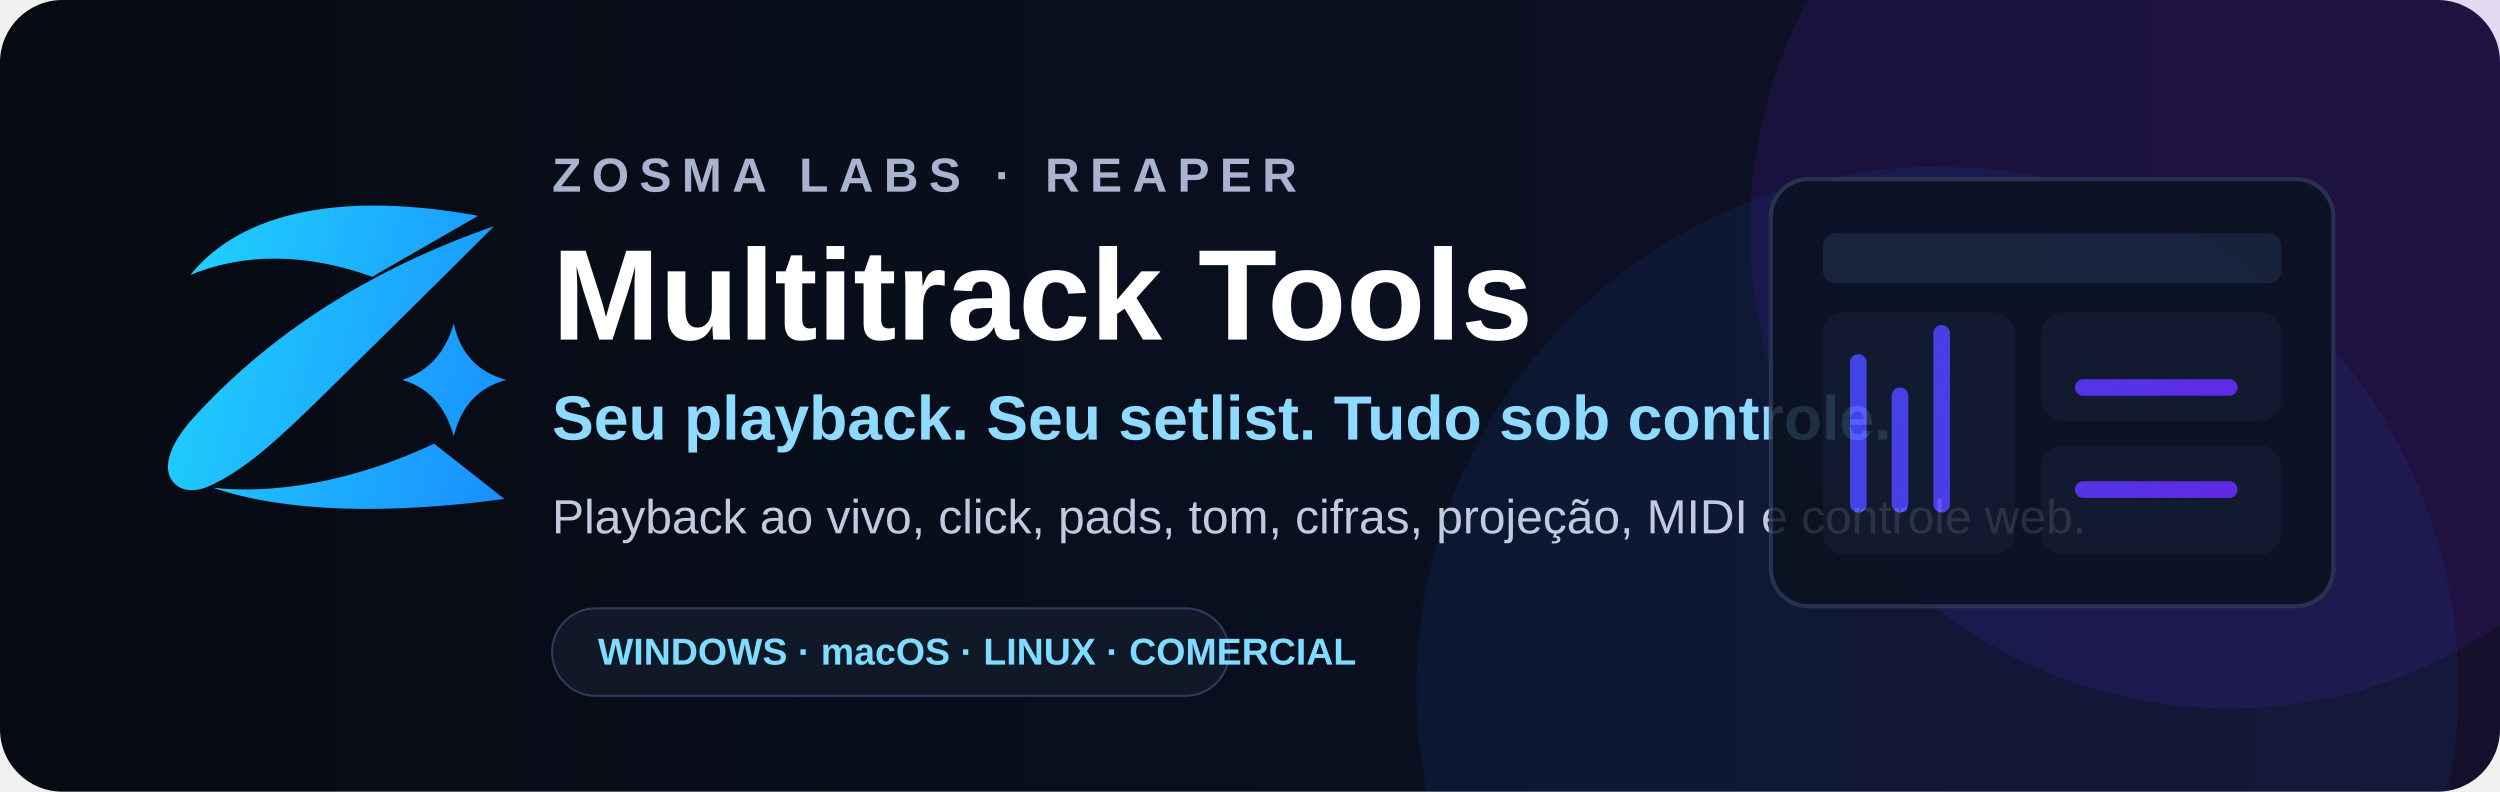
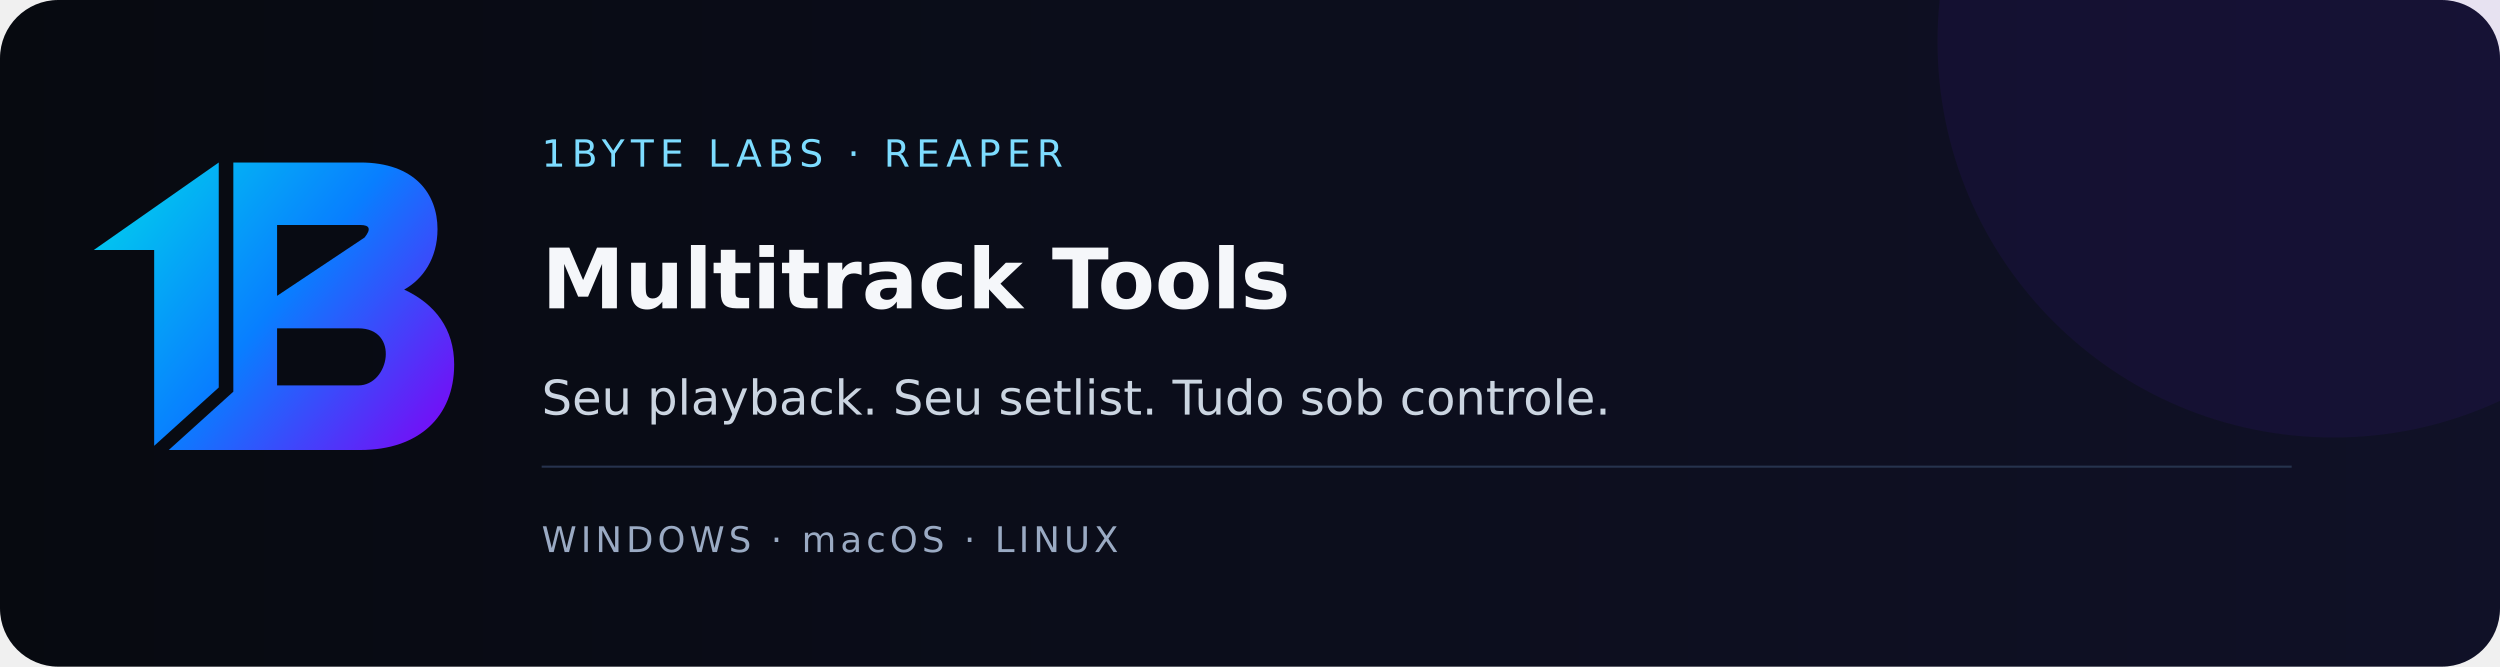
- <svg xmlns="http://www.w3.org/2000/svg" viewBox="0 0 1200 380" role="img" aria-labelledby="title desc">
+ <svg xmlns="http://www.w3.org/2000/svg" width="1200" height="320" viewBox="0 0 1200 320" role="img" aria-label="Multitrack Tools — 1Byte Labs">
  <defs>
-     <linearGradient id="g" x1="80" y1="50" x2="1120" y2="330" gradientUnits="userSpaceOnUse">
-       <stop stop-color="#21D4FD" />
-       <stop offset=".52" stop-color="#1677FF" />
-       <stop offset="1" stop-color="#7A20FF" />
+     <linearGradient id="mark" gradientUnits="userSpaceOnUse" x1="0" y1="0" x2="865" y2="690">
+       <stop stop-color="#00D8EB" />
+       <stop offset=".5" stop-color="#087FFF" />
+       <stop offset="1" stop-color="#8200F5" />
    </linearGradient>
-     <linearGradient id="bg" x1="0" x2="1">
-       <stop stop-color="#060A12" />
-       <stop offset=".55" stop-color="#0A1020" />
-       <stop offset="1" stop-color="#15102B" />
+     <linearGradient id="brand" x1="0" y1="0" x2="1" y2="1">
+       <stop stop-color="#00D8EB" />
+       <stop offset=".5" stop-color="#087FFF" />
+       <stop offset="1" stop-color="#8200F5" />
+     </linearGradient>
+     <linearGradient id="bg">
+       <stop stop-color="#070A10" />
+       <stop offset="1" stop-color="#101127" />
    </linearGradient>
  </defs>
-   <rect width="1200" height="380" rx="30" fill="url(#bg)" />
-   <circle cx="1070" cy="110" r="230" fill="#7A20FF" opacity=".11" />
-   <circle cx="930" cy="330" r="250" fill="#1677FF" opacity=".08" />
-   <g transform="translate(54 55) scale(.45)" fill="url(#g)">
-     <path d="M83 171C139 102 248 82 390 108L277 173C205 147 139 148 83 171Z" />
-     <path d="M407 119C342 184 280 245 222 302C180 343 145 376 108 394C87 405 70 402 62 388C54 373 63 350 84 326C165 236 272 166 407 119Z" />
-     <path d="M107 398C169 405 254 393 343 351L418 410C292 427 183 424 107 398Z" />
-     <path d="M309 283C337 274 355 254 364 223C371 255 390 275 420 283C390 291 372 311 364 343C355 311 337 291 309 283Z" />
+   <rect width="1200" height="320" rx="28" fill="url(#bg)" />
+   <circle cx="1120" cy="20" r="190" fill="#7020FF" opacity=".07" />
+   <g transform="translate(45 78) scale(.20)">
+     <g fill="url(#mark)">
+       <path d="M0 210 300 0V540L145 680V210Z" />
+       <path fill-rule="evenodd" d="M335 0H640C770 0 825 75 825 160 825 230 790 280 745 305 820 340 865 400 865 485 865 610 780 690 640 690H180L335 550ZM440 150V320L650 180Q674 150 640 150ZM440 398V535H635C710 535 735 398 635 398Z" />
+     </g>
  </g>
-   <text x="265" y="92" fill="#A8B3CF" font-family="Montserrat,Arial,sans-serif" font-size="23" font-weight="600" letter-spacing="5">ZOSMA LABS · REAPER</text>
-   <text x="265" y="163" fill="#FFFFFF" font-family="Montserrat,Arial,sans-serif" font-size="62" font-weight="700">Multitrack Tools</text>
-   <text x="265" y="211" fill="#8FDBFF" font-family="Montserrat,Arial,sans-serif" font-size="30" font-weight="600">Seu playback. Seu setlist. Tudo sob controle.</text>
-   <text x="265" y="256" fill="#C3CAE0" font-family="Montserrat,Arial,sans-serif" font-size="23">Playback ao vivo, click, pads, tom, cifras, projeção, MIDI e controle web.</text>
-   <rect x="265" y="292" width="325" height="42" rx="21" fill="#111827" stroke="#2C3C5D" />
-   <text x="287" y="319" fill="#7DDCFF" font-family="Arial,sans-serif" font-size="18" font-weight="700">WINDOWS · macOS · LINUX · COMERCIAL</text>
-   <g opacity=".85">
-     <rect x="850" y="86" width="270" height="205" rx="18" fill="#0B1220" stroke="#293752" stroke-width="2" />
-     <rect x="875" y="112" width="220" height="24" rx="6" fill="#18243A" />
-     <rect x="875" y="150" width="92" height="116" rx="10" fill="#111A2A" />
-     <rect x="980" y="150" width="115" height="52" rx="10" fill="#111A2A" />
-     <rect x="980" y="214" width="115" height="52" rx="10" fill="#111A2A" />
-     <path d="M892 242V174M912 242V190M932 242V160M1000 186h70M1000 235h70" stroke="url(#g)" stroke-width="8" stroke-linecap="round" />
-   </g>
+   <text x="260" y="80" font-family="DejaVu Sans,Arial,sans-serif" font-size="18" letter-spacing="3" fill="#7DDCFF">1BYTE LABS · REAPER</text>
+   <text x="260" y="148" font-family="DejaVu Sans,Arial,sans-serif" font-size="40" font-weight="700" fill="#F5F7FA">Multitrack Tools</text>
+   <text x="260" y="199" font-family="DejaVu Sans,Arial,sans-serif" font-size="23" fill="#CBD5E1">Seu playback. Seu setlist. Tudo sob controle.</text>
+   <path d="M260 224H1100" stroke="#26334D" />
+   <text x="260" y="265" font-family="DejaVu Sans,Arial,sans-serif" font-size="17" letter-spacing="2" fill="#9AAAC3">WINDOWS · macOS · LINUX</text>
</svg>
